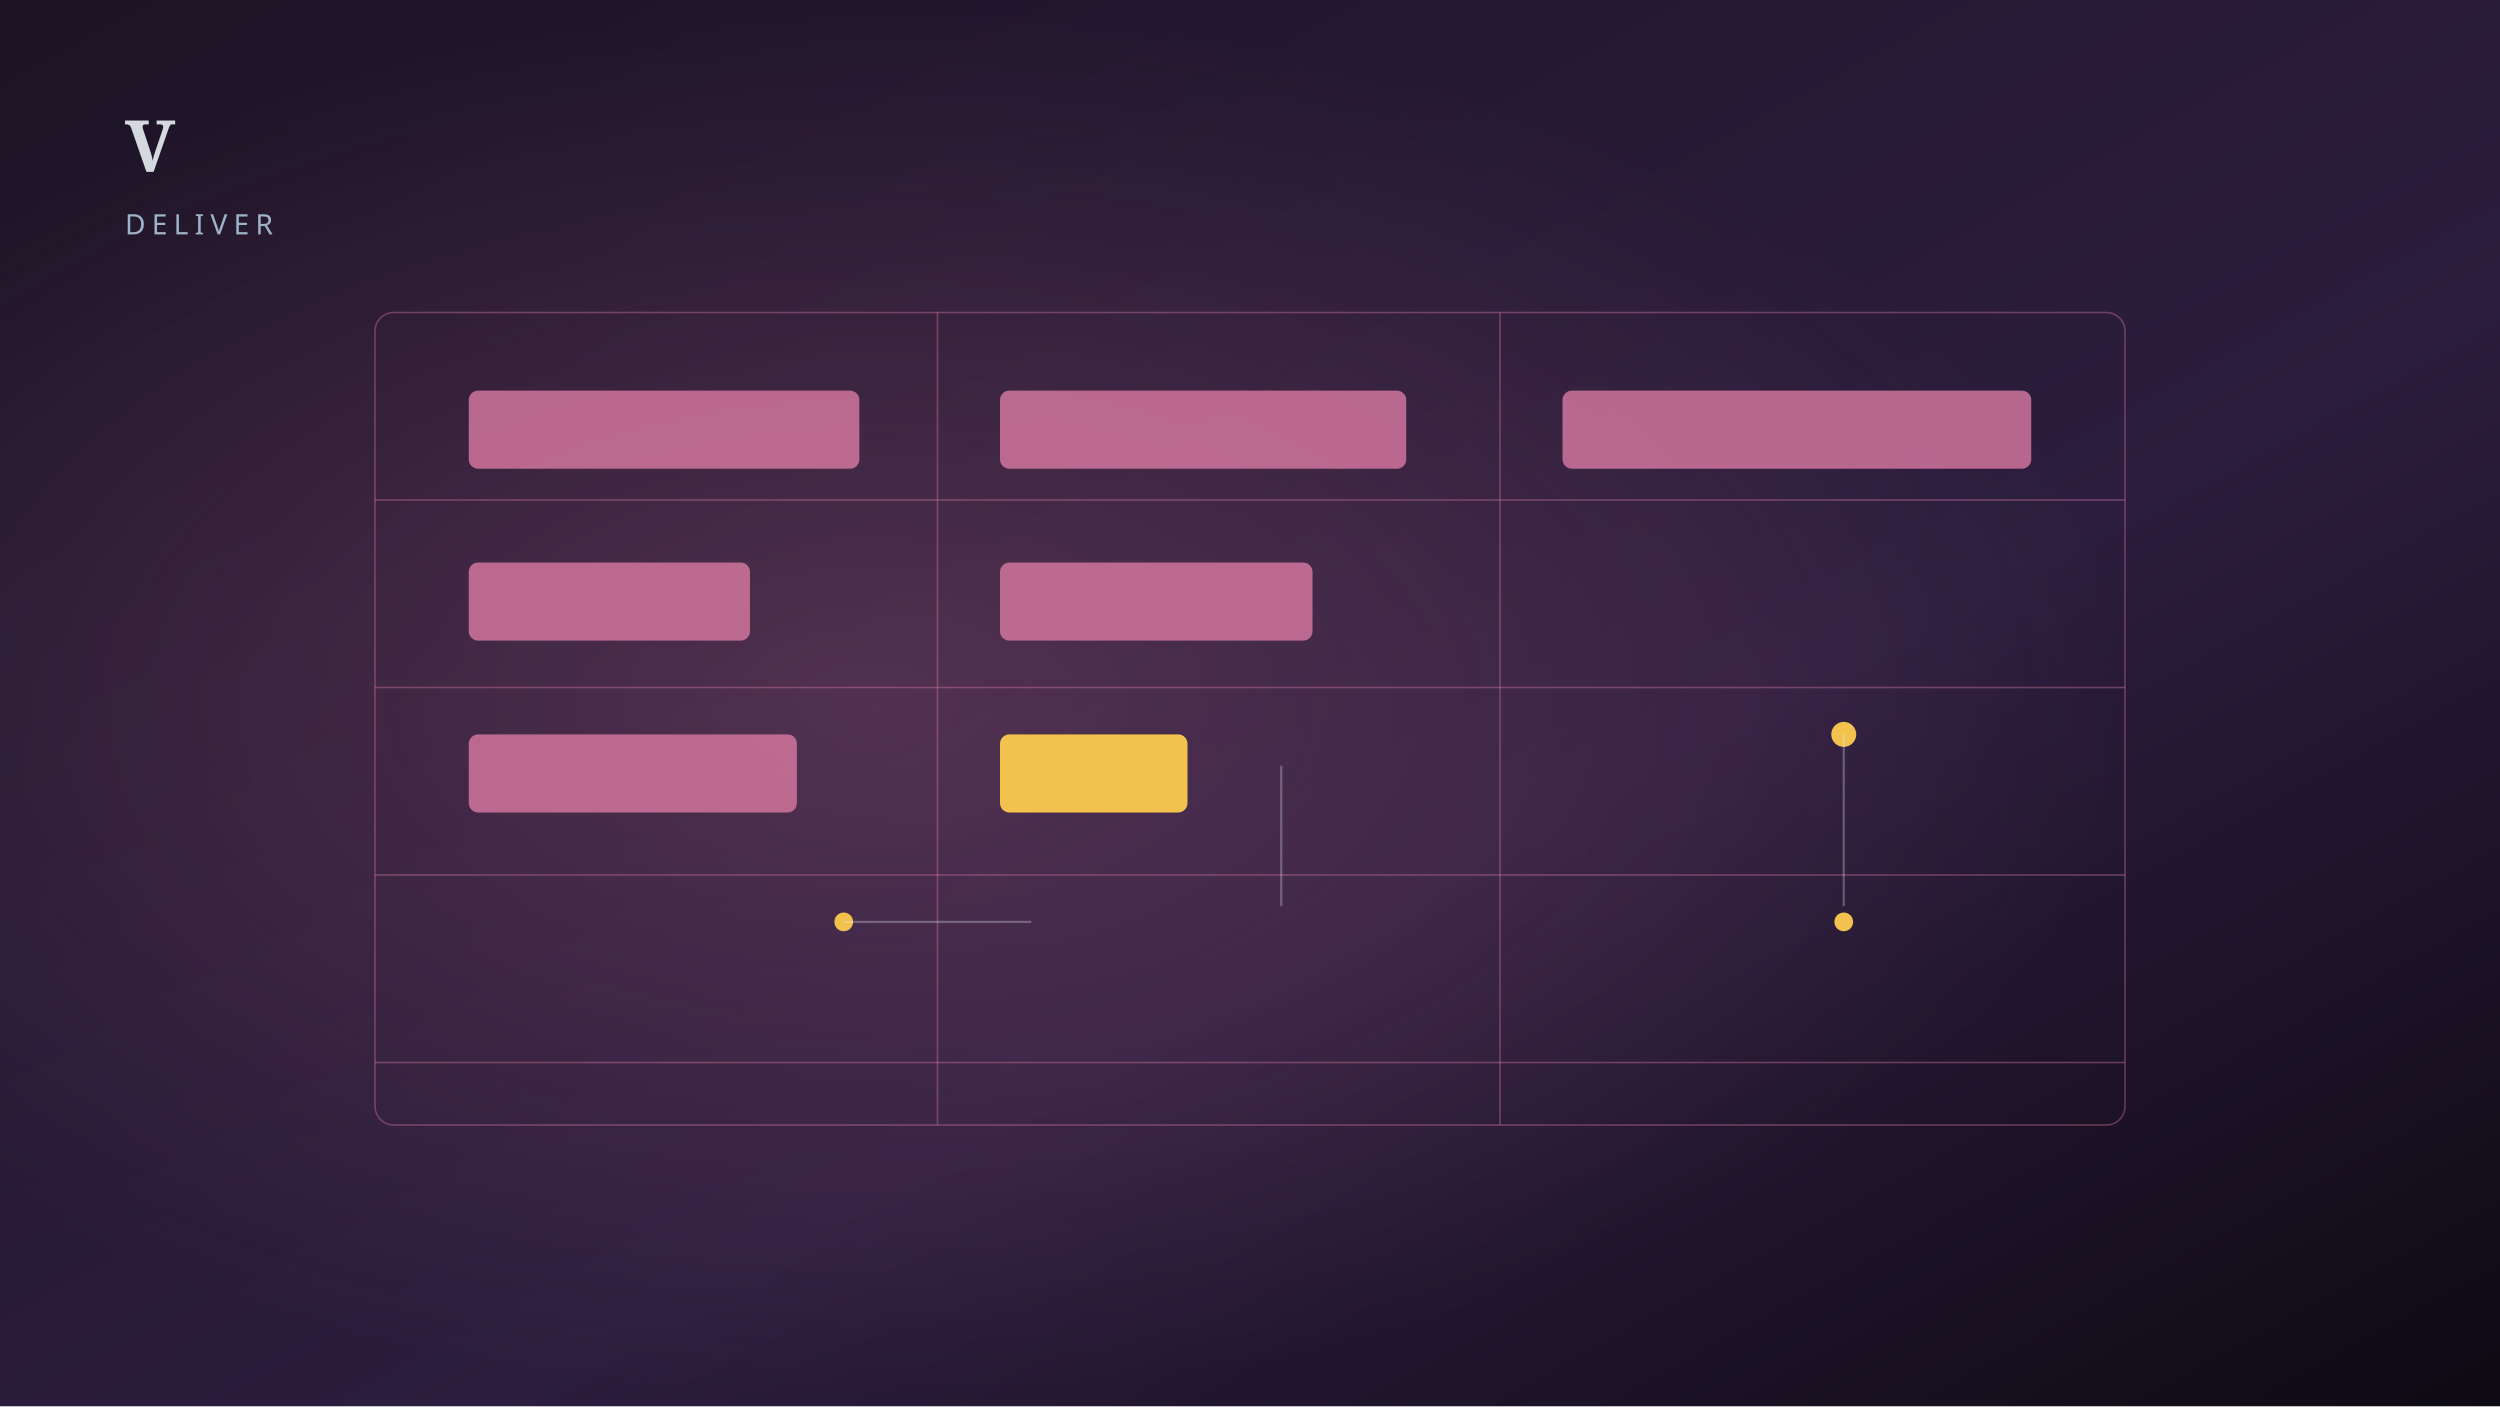
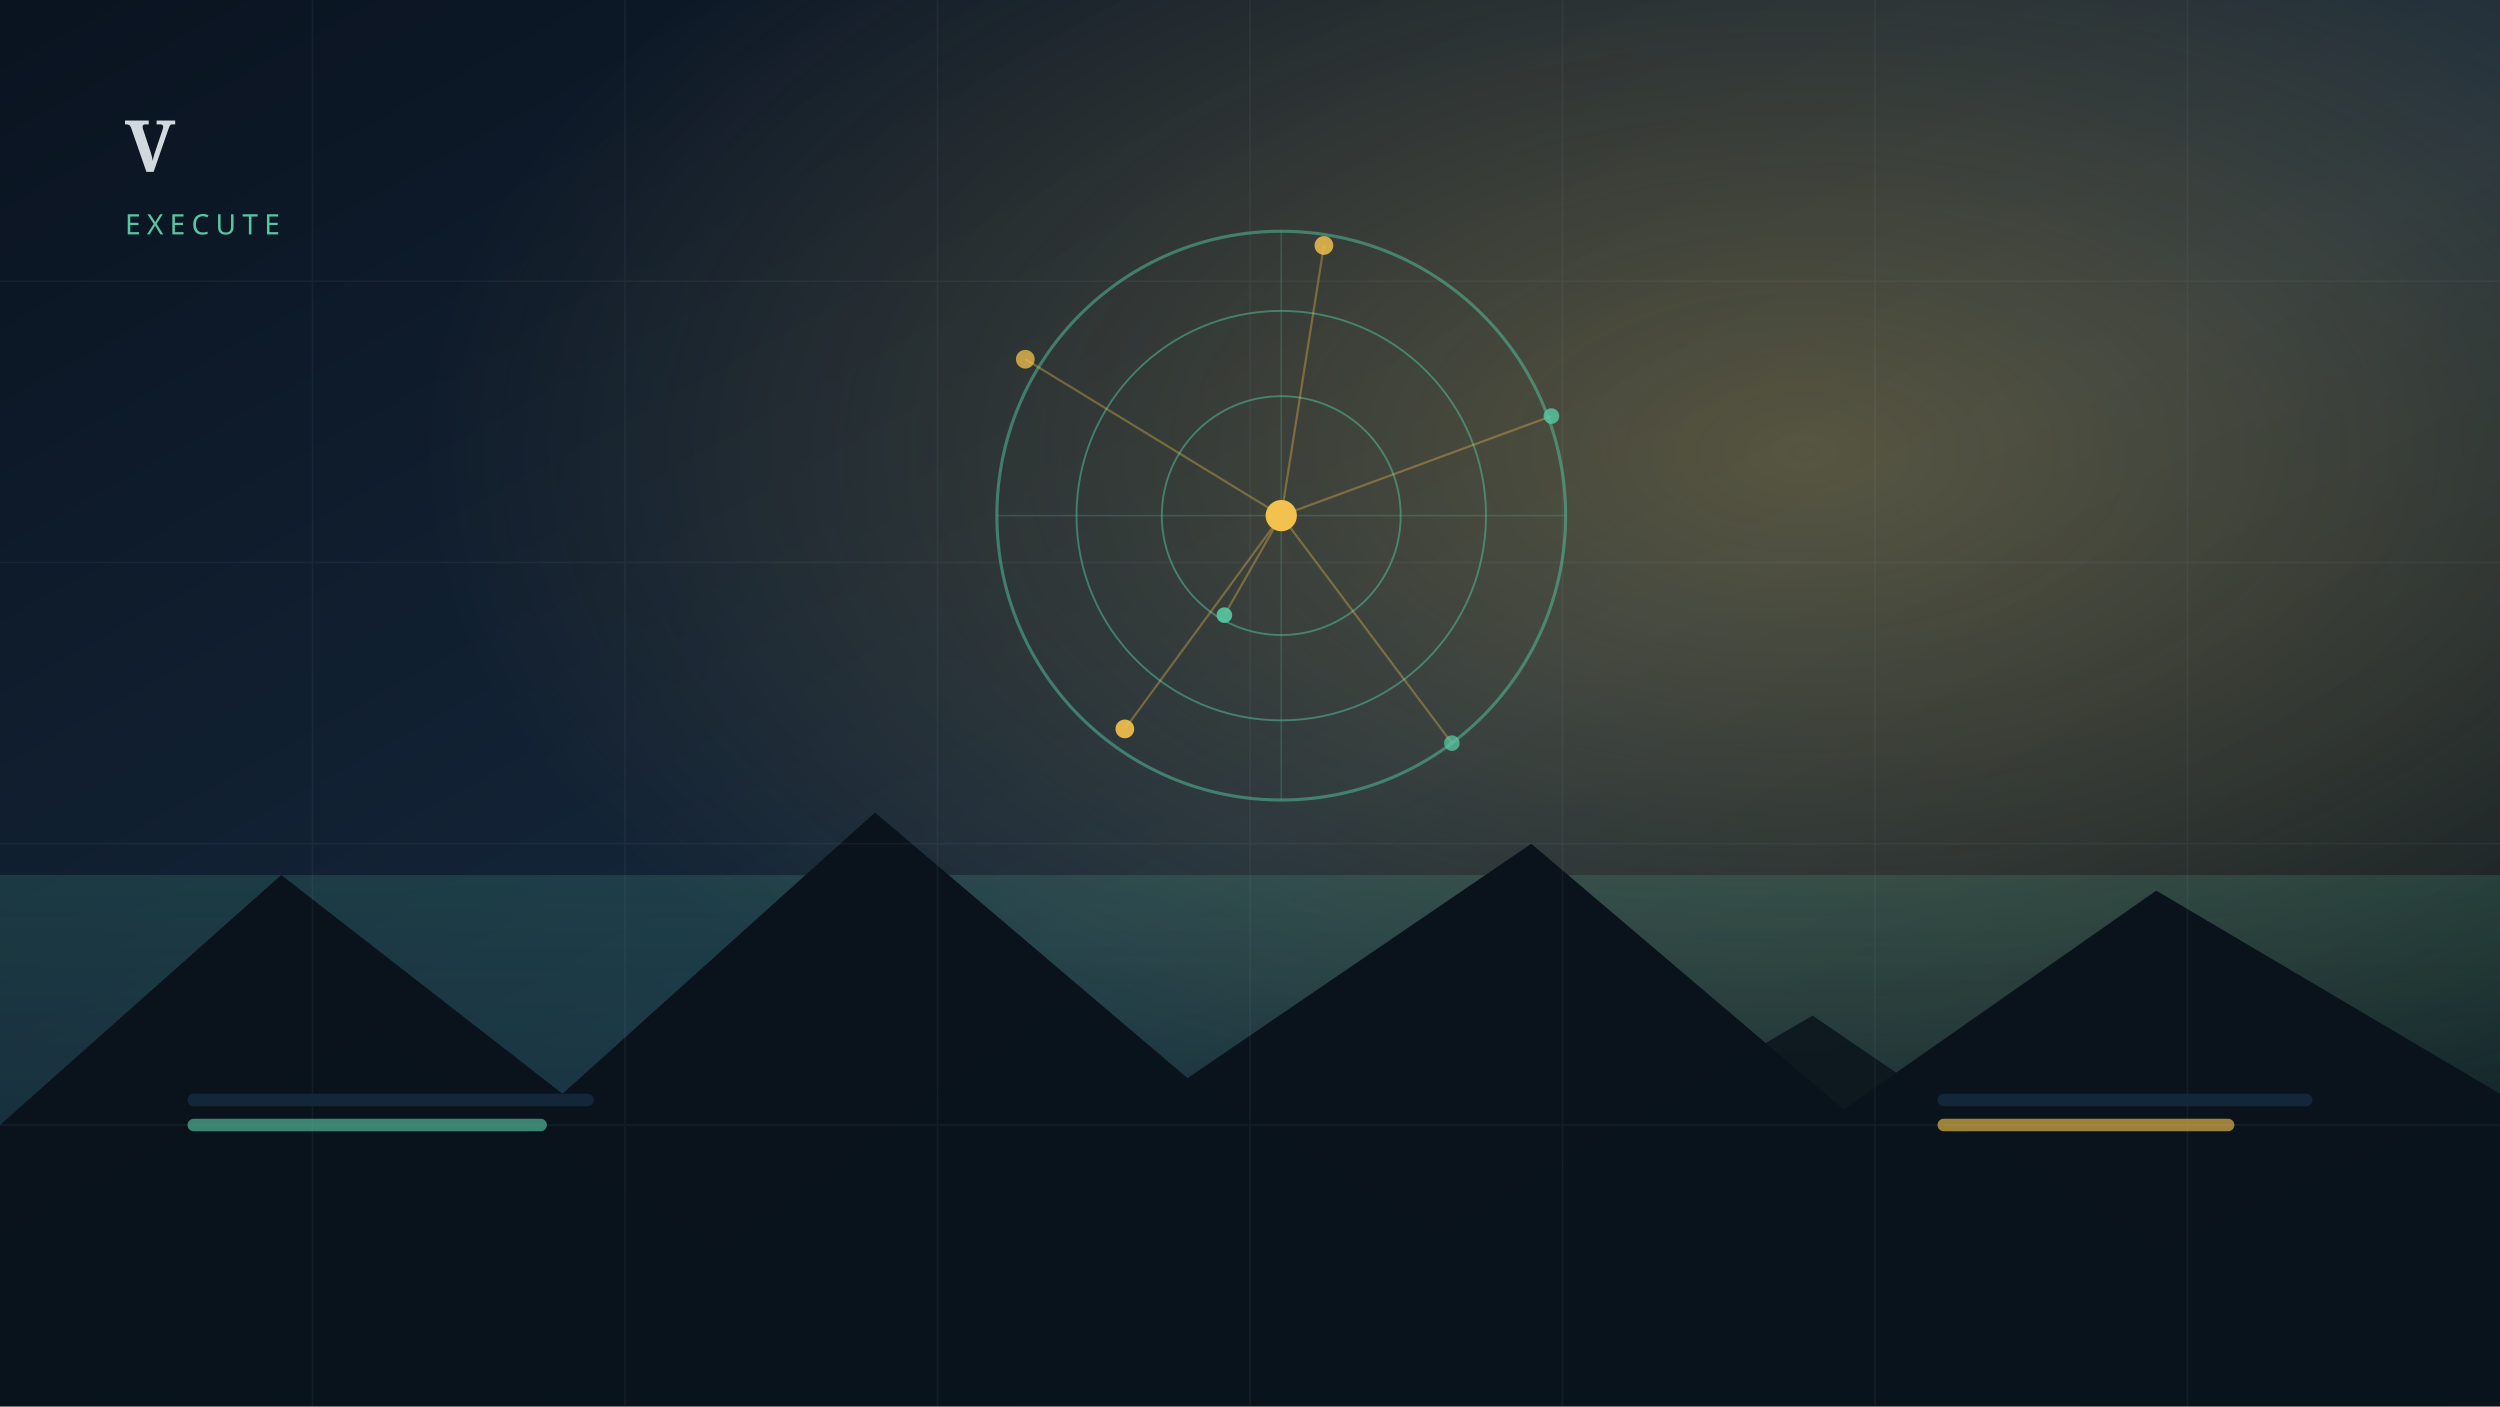
<svg xmlns="http://www.w3.org/2000/svg" viewBox="0 0 1600 900" preserveAspectRatio="xMidYMid slice">
  <defs>
    <linearGradient id="bg" x1="0" y1="0" x2="1" y2="1">
-       <stop offset="0" stop-color="#1c1324" />
-       <stop offset="0.6" stop-color="#2c1d3e" />
-       <stop offset="1" stop-color="#0e0a13" />
+       <stop offset="0" stop-color="#0a1320" />
+       <stop offset="0.55" stop-color="#15283c" />
+       <stop offset="1" stop-color="#081014" />
    </linearGradient>
-     <radialGradient id="glow" cx="0.35" cy="0.5" r="0.5">
-       <stop offset="0" stop-color="#d97aa2" stop-opacity="0.24" />
-       <stop offset="1" stop-color="#d97aa2" stop-opacity="0" />
+     <linearGradient id="horizon" x1="0" y1="0" x2="0" y2="1">
+       <stop offset="0" stop-color="#57c7a3" stop-opacity="0.16" />
+       <stop offset="1" stop-color="#57c7a3" stop-opacity="0" />
+     </linearGradient>
+     <radialGradient id="glow" cx="0.72" cy="0.32" r="0.55">
+       <stop offset="0" stop-color="#f2c14e" stop-opacity="0.3" />
+       <stop offset="1" stop-color="#f2c14e" stop-opacity="0" />
    </radialGradient>
  </defs>
  <rect width="1600" height="900" fill="url(#bg)" />
  <rect width="1600" height="900" fill="url(#glow)" />
-   <g fill="none" stroke="#d97aa2" stroke-opacity="0.4">
-     <rect x="240" y="200" width="1120" height="520" rx="12" />
-     <path d="M240 320h1120M240 440h1120M240 560h1120M240 680h1120" />
-     <path d="M600 200v520M960 200v520" />
+   <rect y="560" width="1600" height="340" fill="url(#horizon)" />
+   <g fill="#0a131c">
+     <path d="M0 720 L180 560 L360 700 L560 520 L760 690 L980 540 L1180 710 L1380 570 L1600 700 L1600 900 L0 900 Z" />
+     <path d="M0 790 L240 660 L460 800 L680 640 L920 790 L1160 650 L1380 800 L1600 700 L1600 900 L0 900 Z" fill-opacity="0.85" />
  </g>
-   <g fill="#d97aa2" fill-opacity="0.8">
-     <rect x="300" y="250" width="250" height="50" rx="6" />
-     <rect x="300" y="360" width="180" height="50" rx="6" />
-     <rect x="300" y="470" width="210" height="50" rx="6" />
-     <rect x="640" y="250" width="260" height="50" rx="6" />
-     <rect x="640" y="360" width="200" height="50" rx="6" />
-     <rect x="1000" y="250" width="300" height="50" rx="6" />
+   <g stroke="#9fb3c8" stroke-opacity="0.07" stroke-width="1">
+     <path d="M0 180h1600M0 360h1600M0 540h1600M0 720h1600M200 0v900M400 0v900M600 0v900M800 0v900M1000 0v900M1200 0v900M1400 0v900" />
  </g>
-   <g fill="#f2c14e">
-     <rect x="640" y="470" width="120" height="50" rx="6" />
-     <circle cx="1180" cy="470" r="8" />
-     <circle cx="1180" cy="590" r="6" />
-     <circle cx="540" cy="590" r="6" />
+   <g fill="none" stroke="#57c7a3" stroke-opacity="0.5">
+     <circle cx="820" cy="330" r="182" stroke-width="2" />
+     <circle cx="820" cy="330" r="131.04" stroke-width="1.2" />
+     <circle cx="820" cy="330" r="76.44" stroke-width="1.2" />
+     <path d="M638 330h364M820 148v364" stroke-opacity="0.22" />
  </g>
-   <g stroke="#e7eef2" stroke-opacity="0.3" stroke-width="1.4">
-     <path d="M1180 470v110M540 590h120M820 490v90" />
+   <g stroke="#f2c14e" stroke-opacity="0.35" stroke-width="1.4">
+     <path d="M820 330L656.2 229.9" />
+     <path d="M820 330L992.9 266.3" />
+     <path d="M820 330L719.9 466.5" />
+     <path d="M820 330L929.2 475.6" />
+     <path d="M820 330L847.3 157.1" />
+     <path d="M820 330L783.6 393.7" />
+   </g>
+   <g>
+     <circle cx="656.2" cy="229.9" r="6" fill="#f2c14e" fill-opacity="0.75" />
+     <circle cx="992.9" cy="266.3" r="5" fill="#57c7a3" fill-opacity="0.83" />
+     <circle cx="719.9" cy="466.5" r="6" fill="#f2c14e" fill-opacity="0.91" />
+     <circle cx="929.2" cy="475.6" r="5" fill="#57c7a3" fill-opacity="0.75" />
+     <circle cx="847.3" cy="157.1" r="6" fill="#f2c14e" fill-opacity="0.83" />
+     <circle cx="783.6" cy="393.7" r="5" fill="#57c7a3" fill-opacity="0.91" />
+     <circle cx="820" cy="330" r="10" fill="#f2c14e" />
+   </g>
+   <g opacity="0.9">
+     <rect x="120" y="700" width="260" height="8" rx="4" fill="#15283c" />
+     <rect x="120" y="716" width="230" height="8" rx="4" fill="#57c7a3" fill-opacity="0.7" />
+     <rect x="1240" y="700" width="240" height="8" rx="4" fill="#15283c" />
+     <rect x="1240" y="716" width="190" height="8" rx="4" fill="#f2c14e" fill-opacity="0.7" />
  </g>
  <text x="80" y="110" fill="#e7eef2" font-size="46" font-family="Georgia, serif" font-weight="700" opacity="0.9">V</text>
-   <text x="80" y="150" fill="#9fb3c8" font-size="18" font-family="Verdana, sans-serif" letter-spacing="4">DELIVER</text>
+   <text x="80" y="150" fill="#57c7a3" font-size="18" font-family="Verdana, sans-serif" letter-spacing="4">EXECUTE</text>
</svg>
